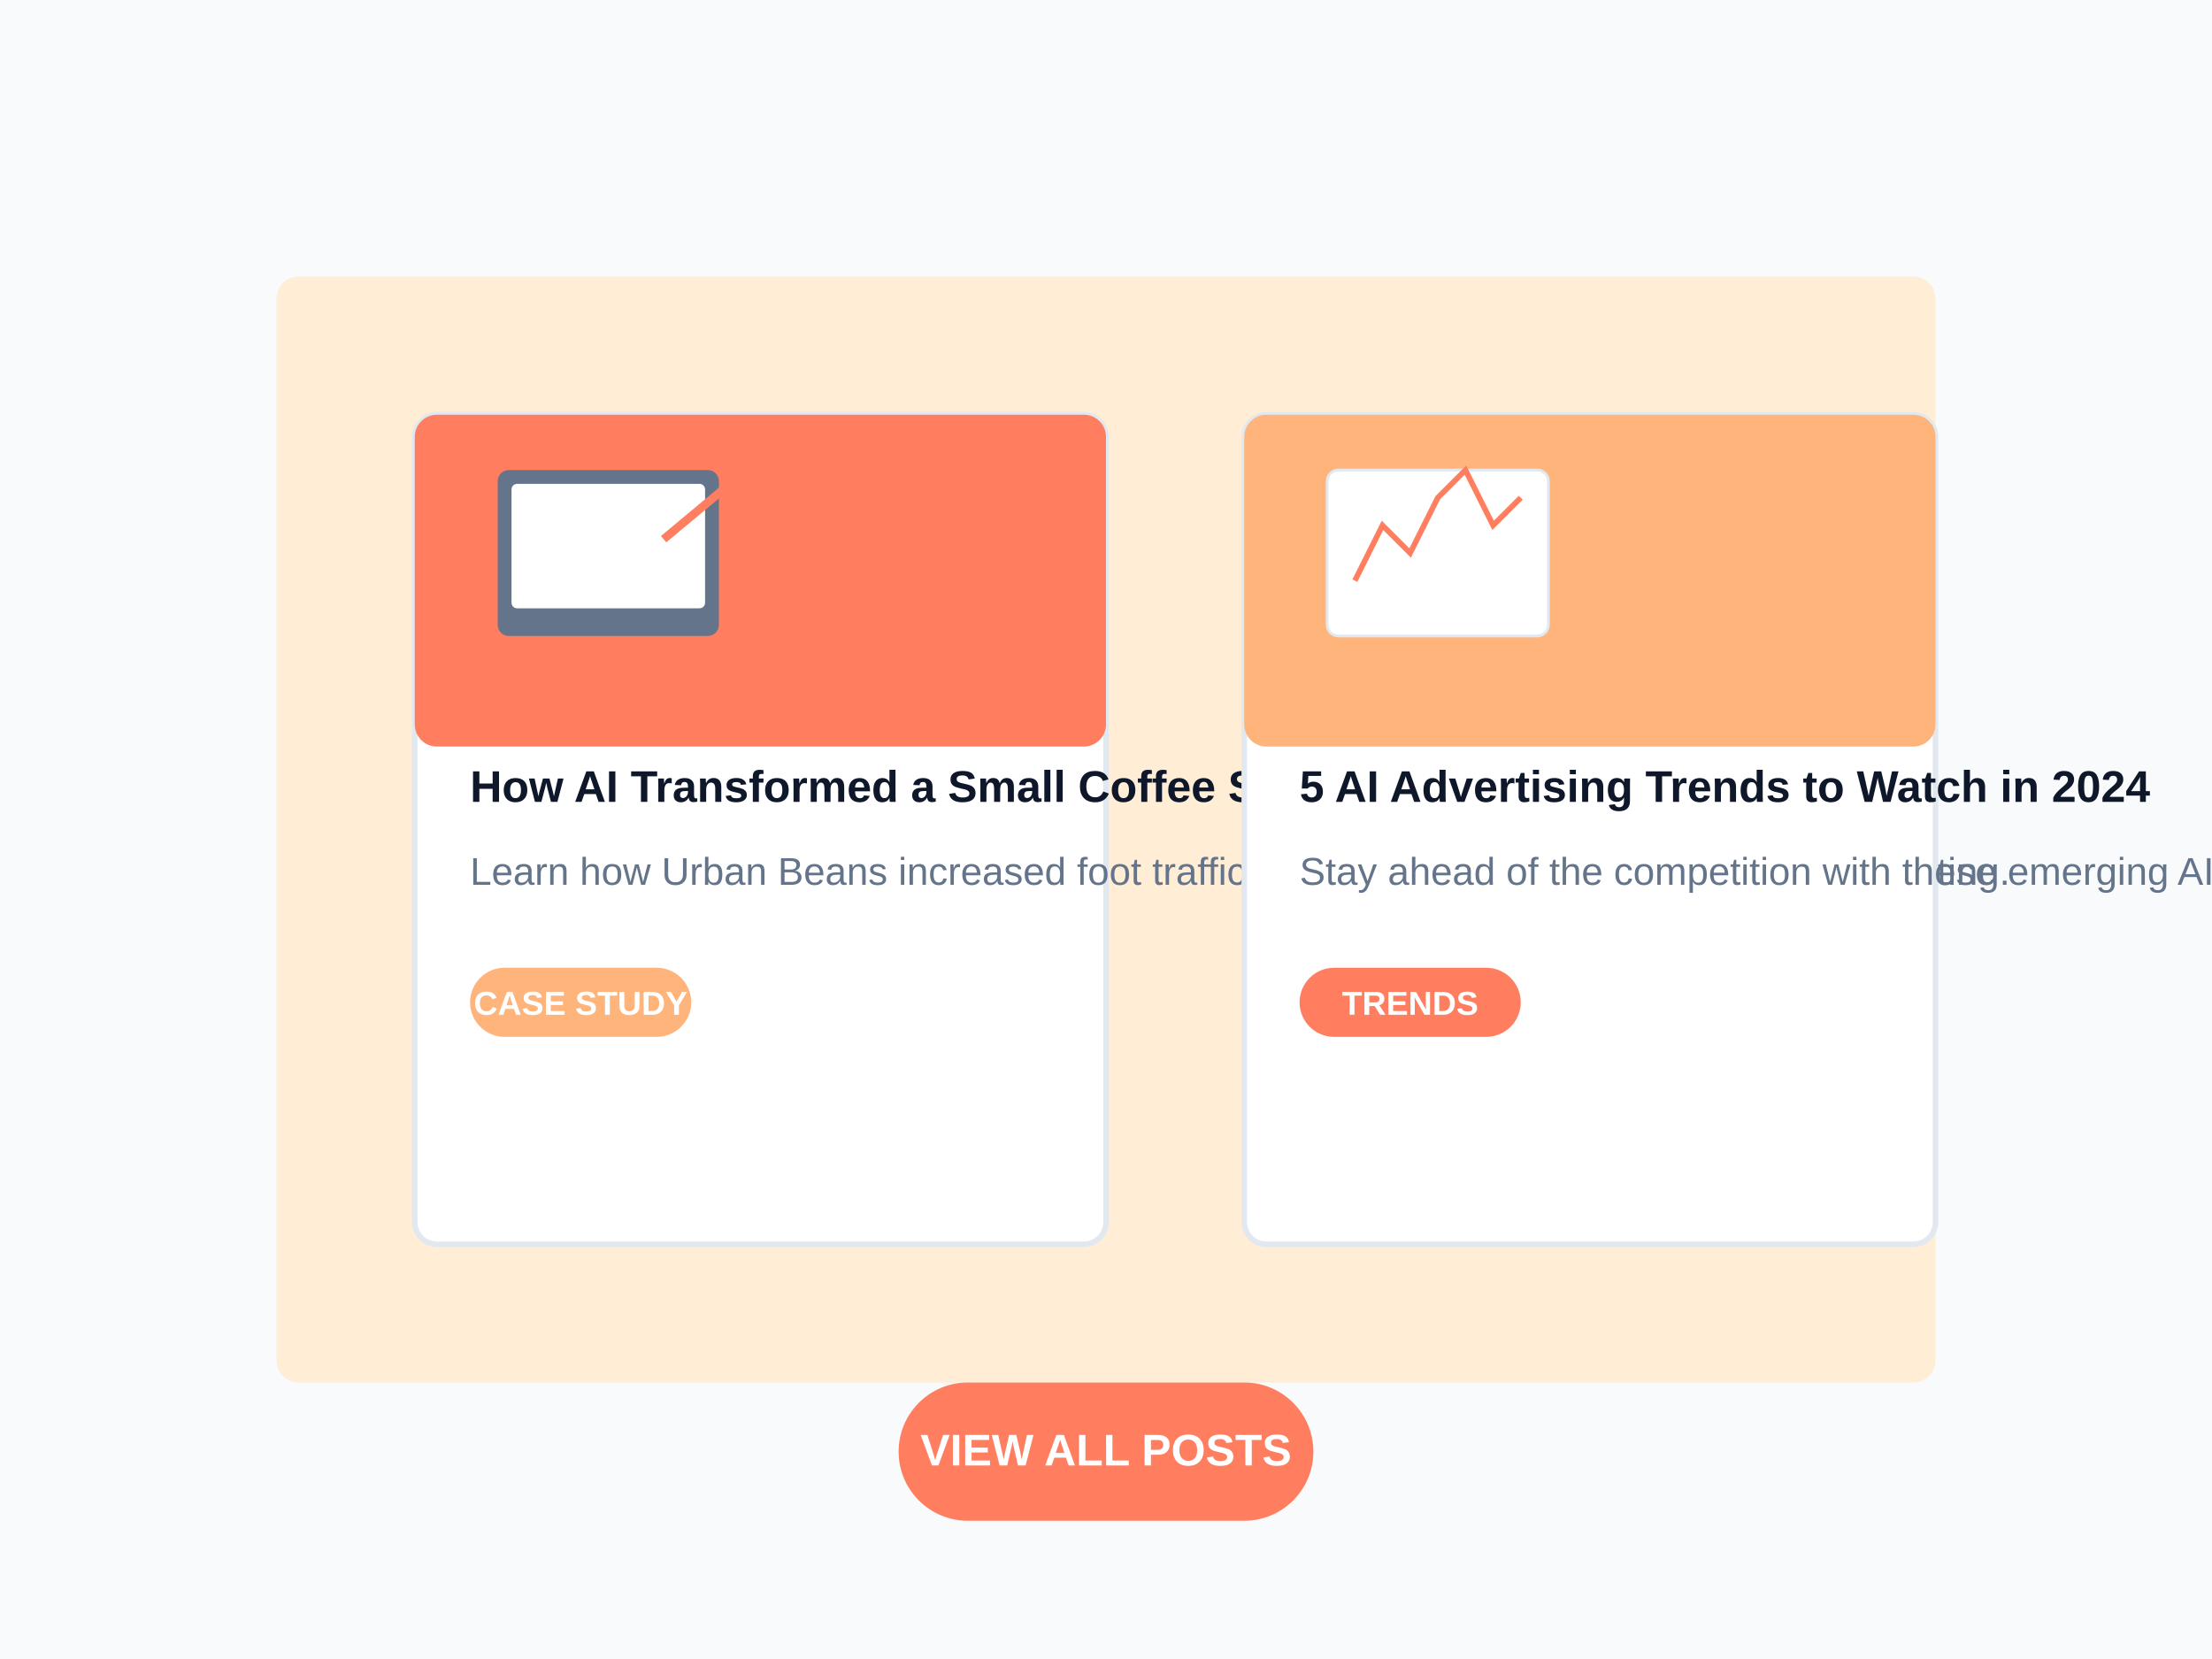
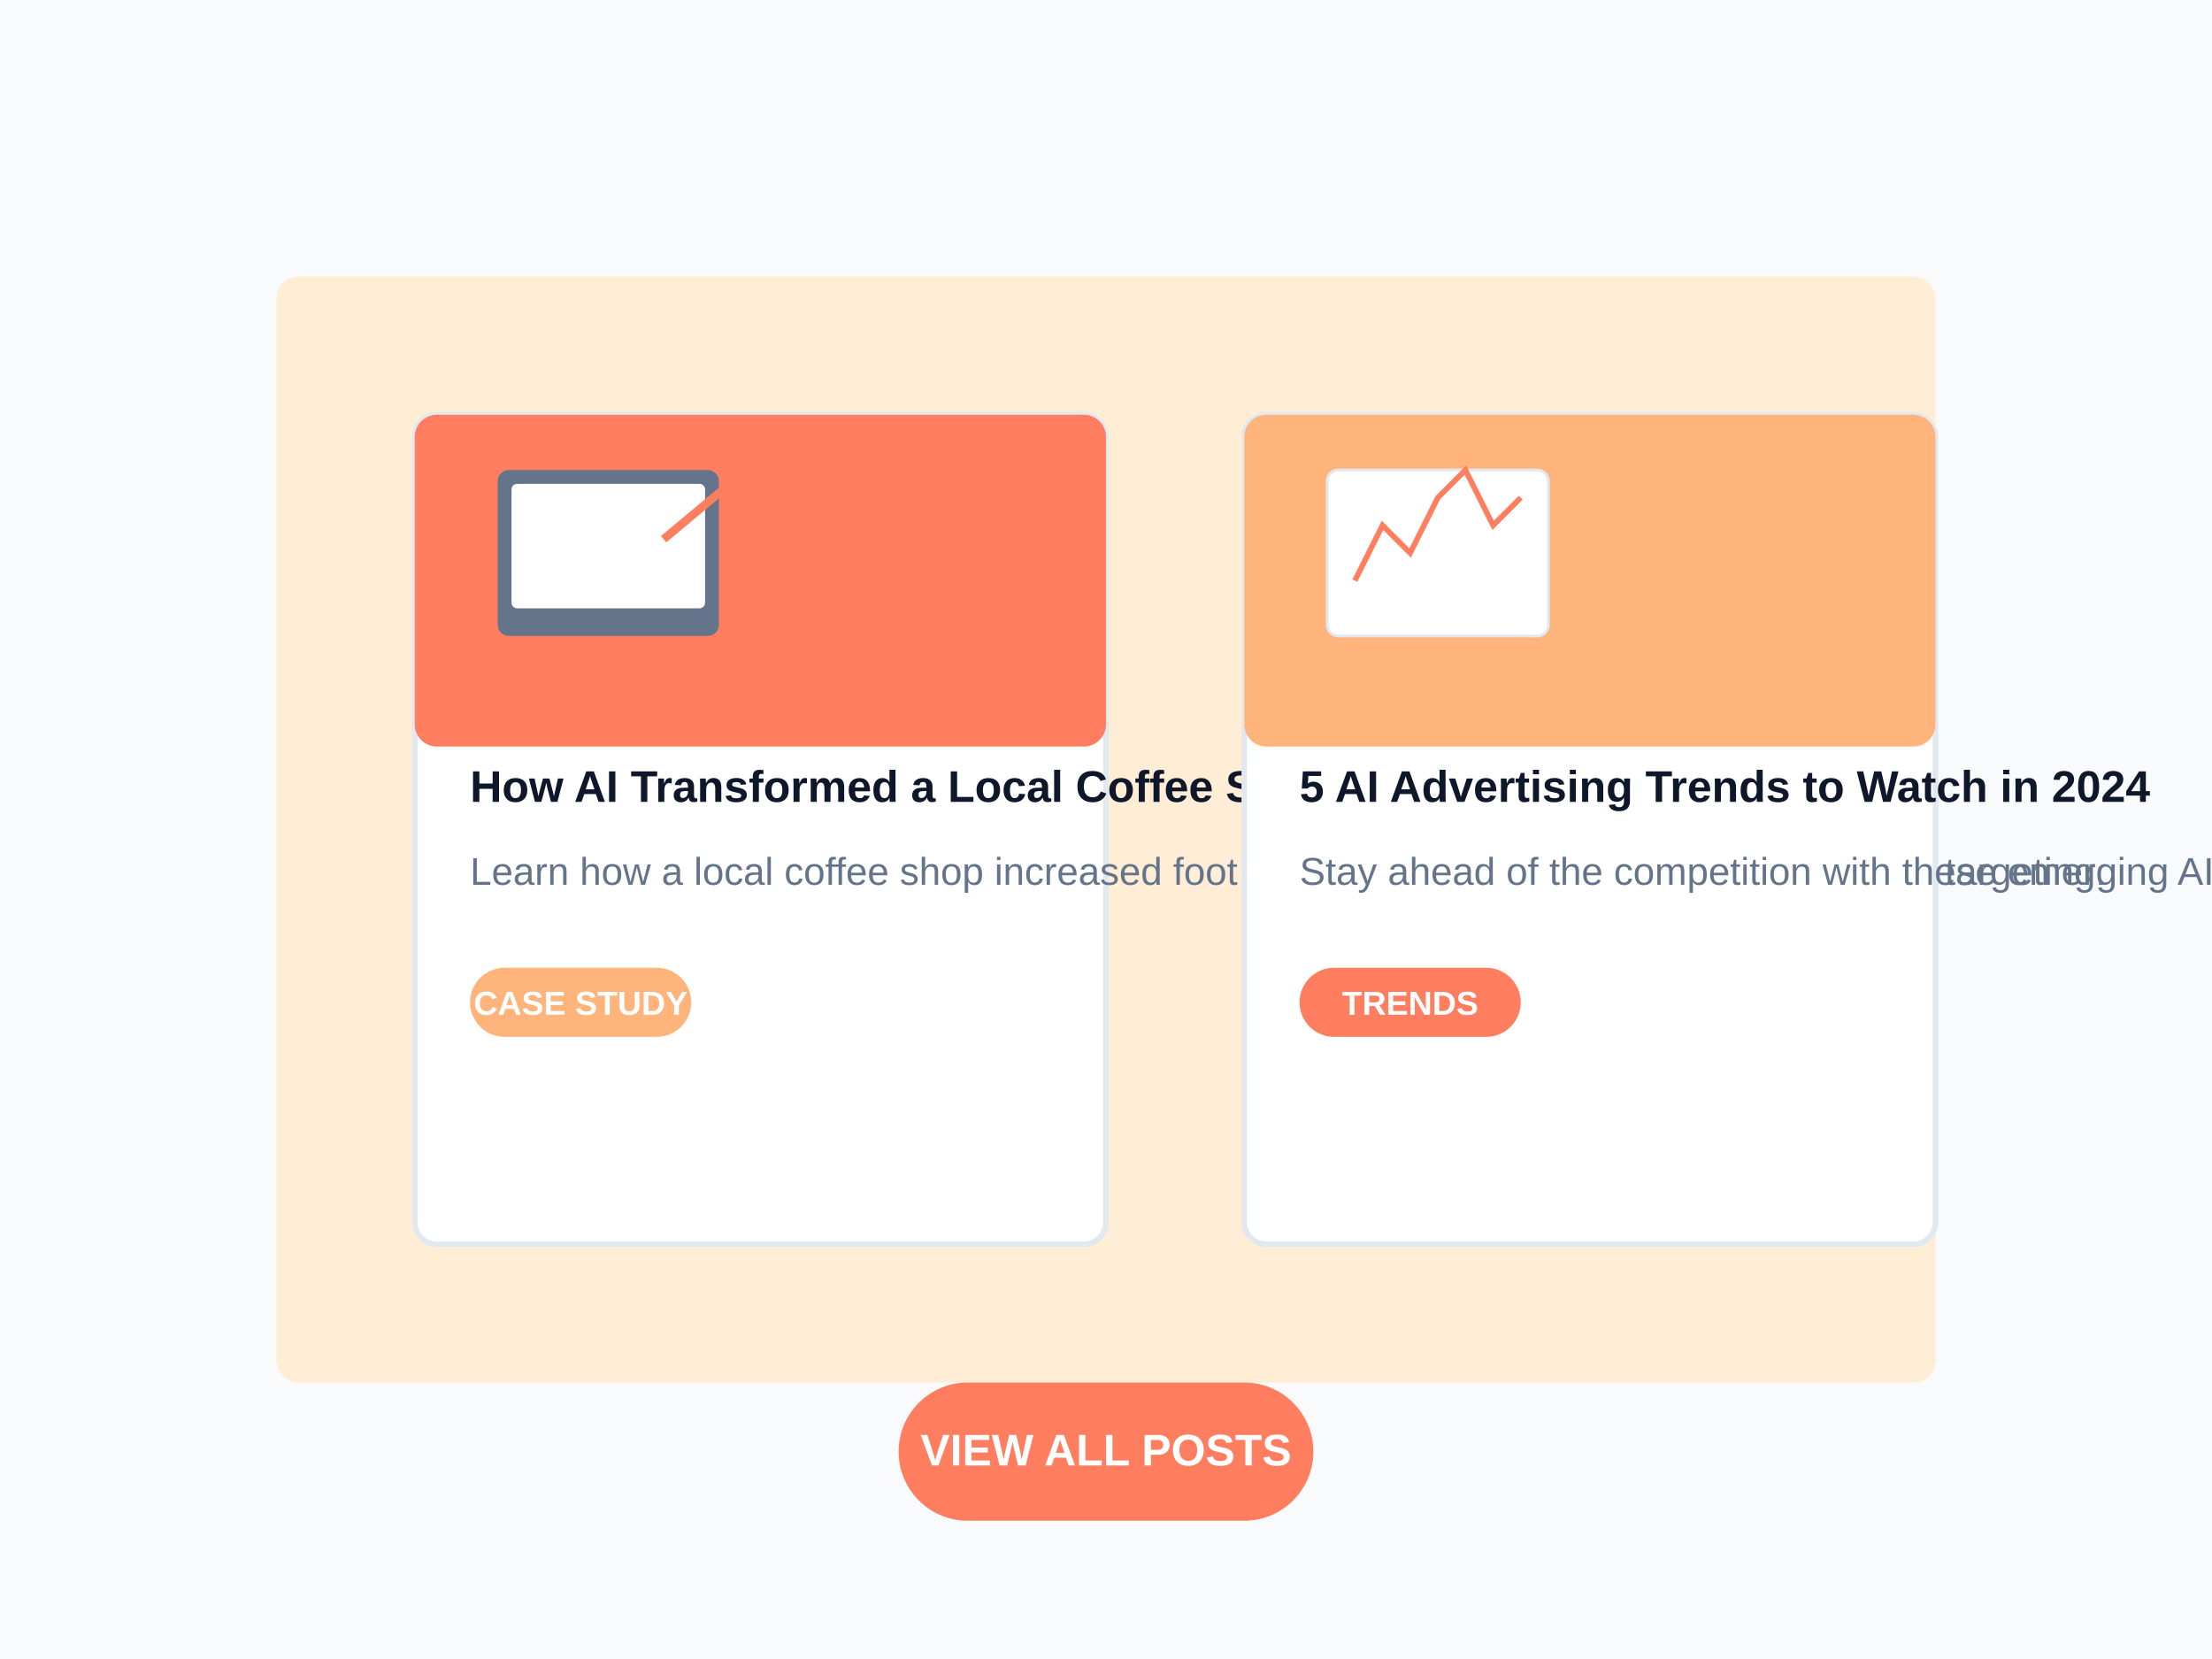
<svg xmlns="http://www.w3.org/2000/svg" width="800" height="600" viewBox="0 0 800 600" fill="none">
  <rect width="800" height="600" fill="#F8FAFC" />
  <rect x="100" y="100" width="600" height="400" rx="8" fill="#FFEDD5" />
  <rect x="150" y="150" width="250" height="300" rx="8" fill="white" stroke="#E2E8F0" stroke-width="2" />
  <rect x="150" y="150" width="250" height="120" rx="8" fill="#FF7E5F" />
-   <text x="170" y="290" font-family="Arial" font-size="16" font-weight="bold" fill="#0F172A">How AI Transformed a Small Coffee Shop's Revenue</text>
-   <text x="170" y="320" font-family="Arial" font-size="14" fill="#64748B">Learn how Urban Beans increased foot traffic by 143% using our AI-powered ad targeting.</text>
+   <text x="170" y="290" font-family="Arial" font-size="16" font-weight="bold" fill="#0F172A">How AI Transformed a Local Coffee Shop's Revenue</text>
+   <text x="170" y="320" font-family="Arial" font-size="14" fill="#64748B">Learn how a local coffee shop increased foot traffic by 143% using our AI-powered ad targeting.</text>
  <rect x="170" y="350" width="80" height="25" rx="12.5" fill="#FEB47B" />
  <text x="210" y="367" font-family="Arial" font-size="12" font-weight="bold" fill="white" text-anchor="middle">CASE STUDY</text>
  <rect x="450" y="150" width="250" height="300" rx="8" fill="white" stroke="#E2E8F0" stroke-width="2" />
  <rect x="450" y="150" width="250" height="120" rx="8" fill="#FEB47B" />
  <text x="470" y="290" font-family="Arial" font-size="16" font-weight="bold" fill="#0F172A">5 AI Advertising Trends to Watch in 2024</text>
  <text x="470" y="320" font-family="Arial" font-size="14" fill="#64748B">Stay ahead of the competition with these emerging AI-powered advertising strategies.</text>
  <rect x="470" y="350" width="80" height="25" rx="12.5" fill="#FF7E5F" />
  <text x="510" y="367" font-family="Arial" font-size="12" font-weight="bold" fill="white" text-anchor="middle">TRENDS</text>
  <rect x="180" y="170" width="80" height="60" rx="4" fill="#64748B" />
  <rect x="185" y="175" width="70" height="45" rx="2" fill="white" />
  <path d="M240 195 L270 170" stroke="#FF7E5F" stroke-width="3" />
  <path d="M270 170 L280 180" stroke="#FF7E5F" stroke-width="3" />
  <rect x="480" y="170" width="80" height="60" rx="4" fill="white" stroke="#E2E8F0" />
  <path d="M490 210 L500 190 L510 200 L520 180 L530 170 L540 190 L550 180" stroke="#FF7E5F" stroke-width="2" fill="none" />
  <rect x="325" y="500" width="150" height="50" rx="25" fill="#FF7E5F" />
  <text x="400" y="530" font-family="Arial" font-size="16" font-weight="bold" fill="white" text-anchor="middle">VIEW ALL POSTS</text>
</svg>
